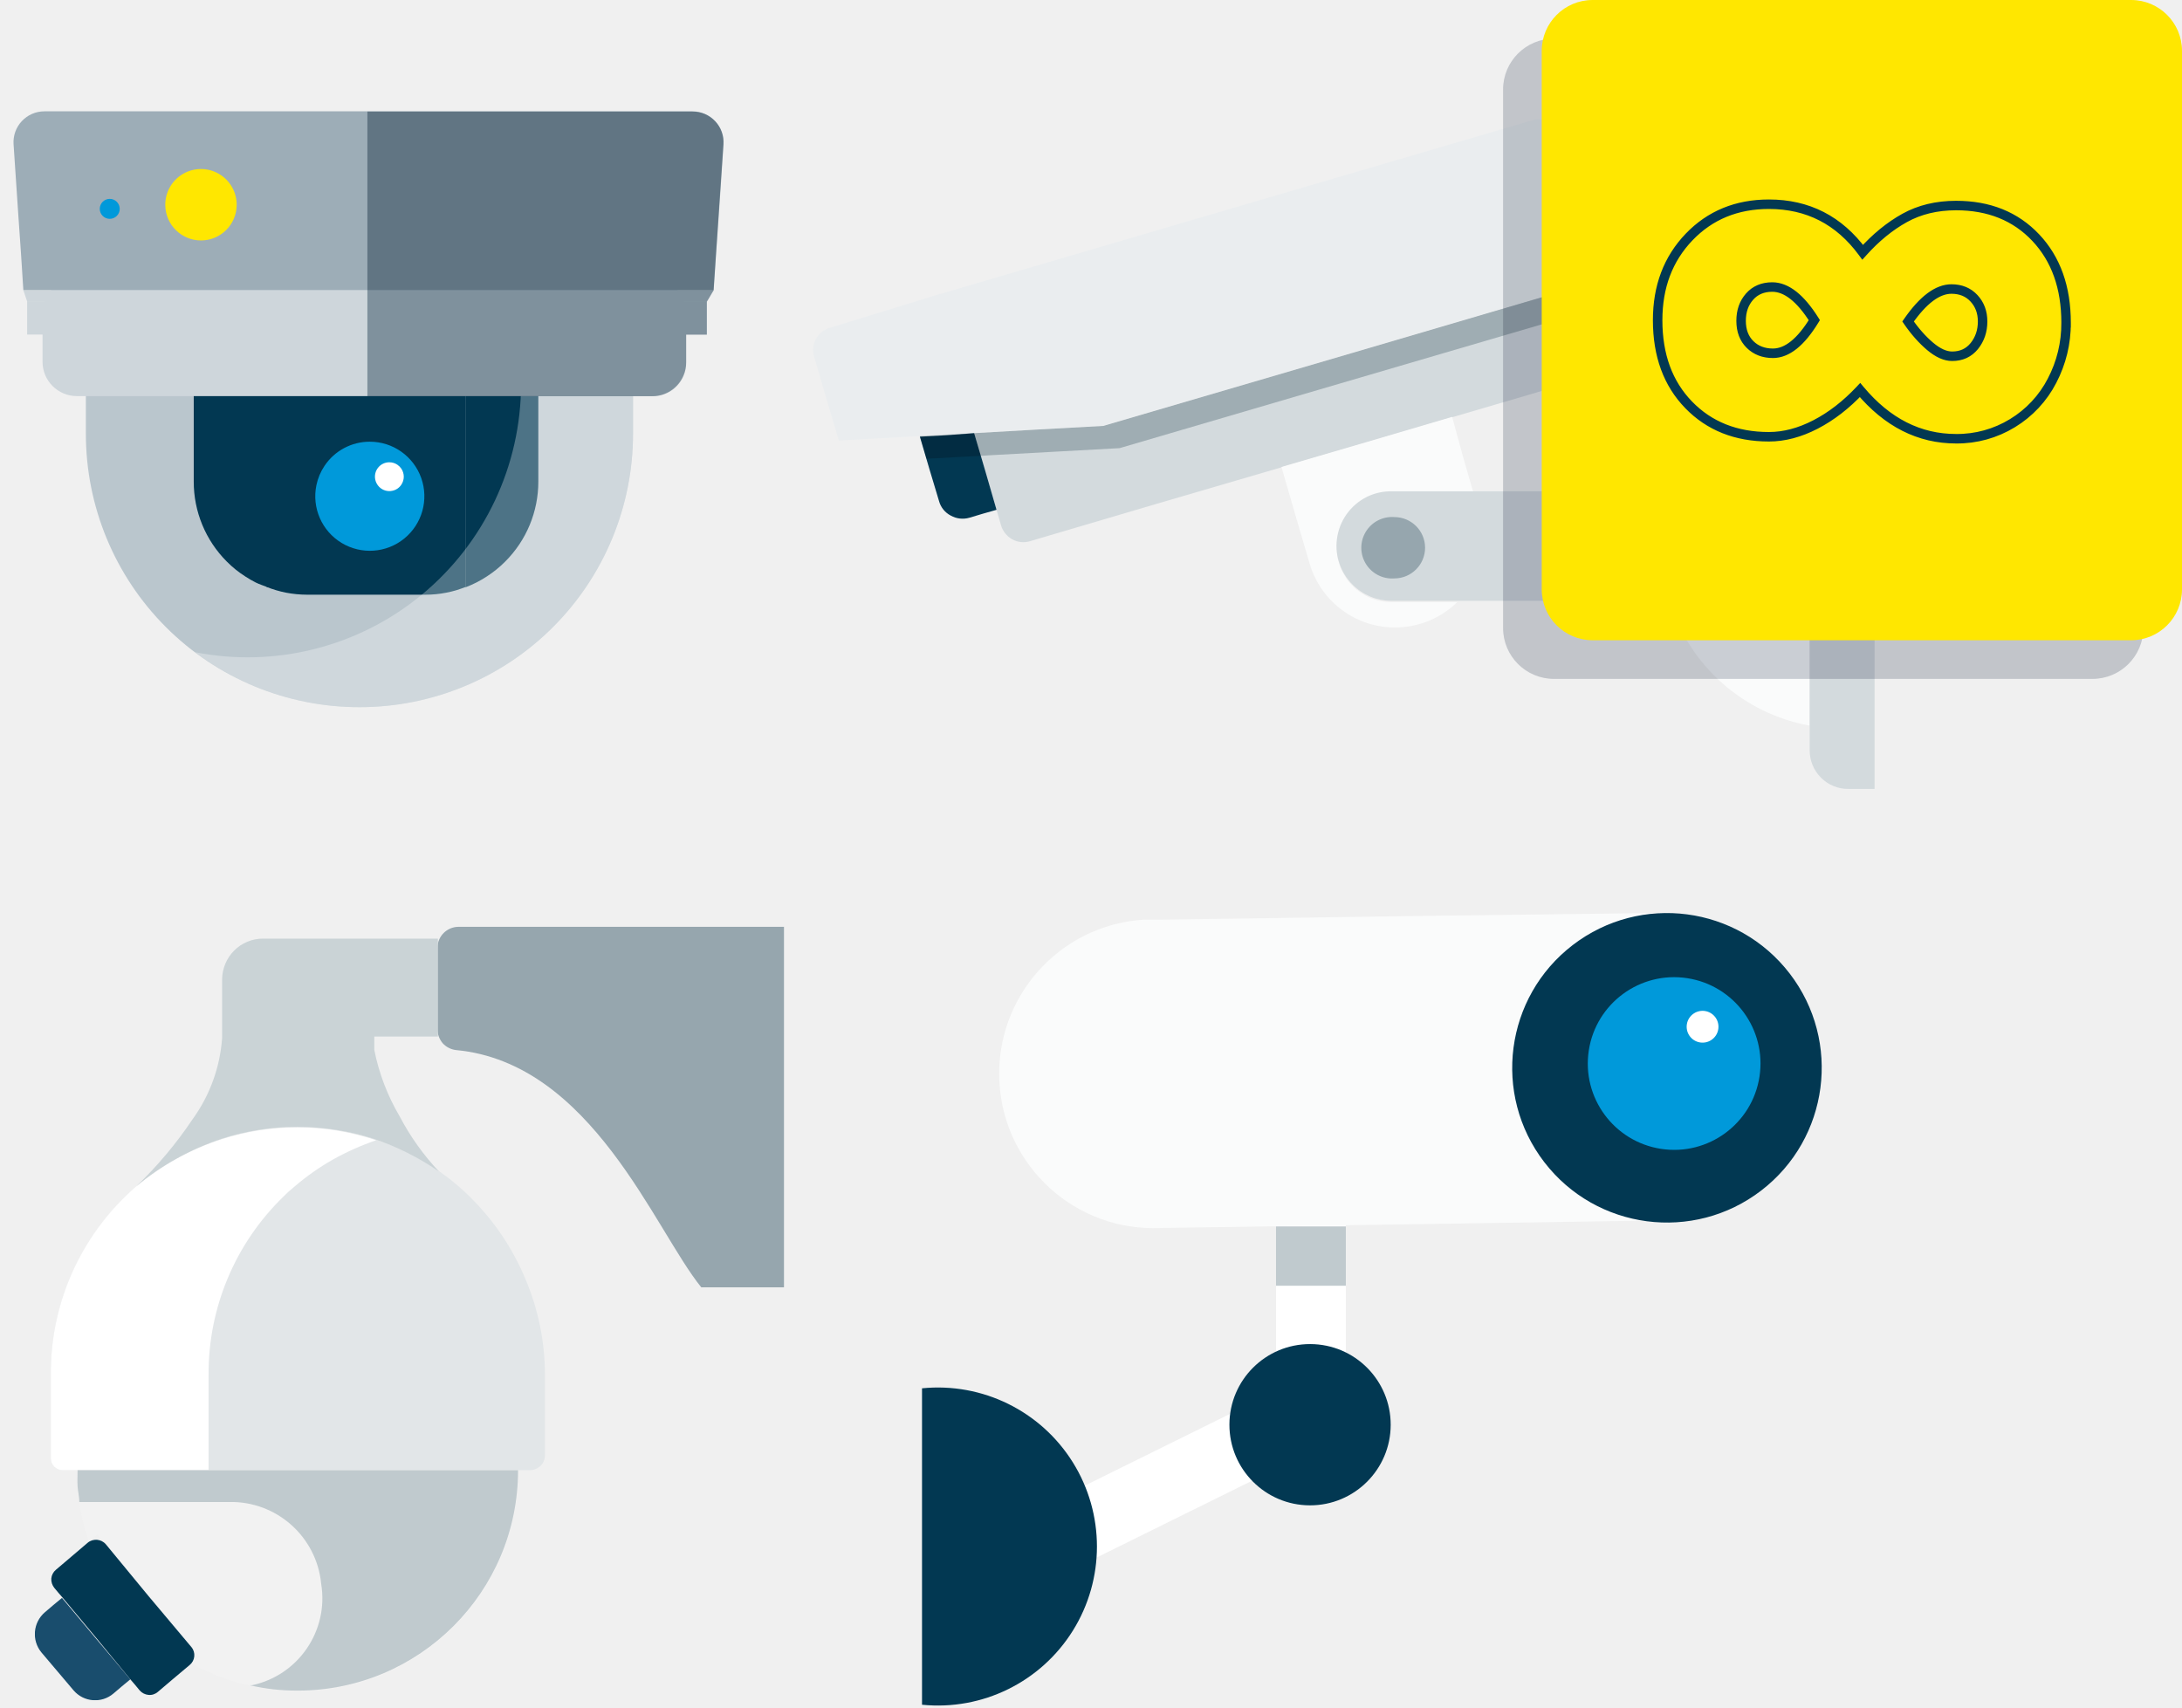
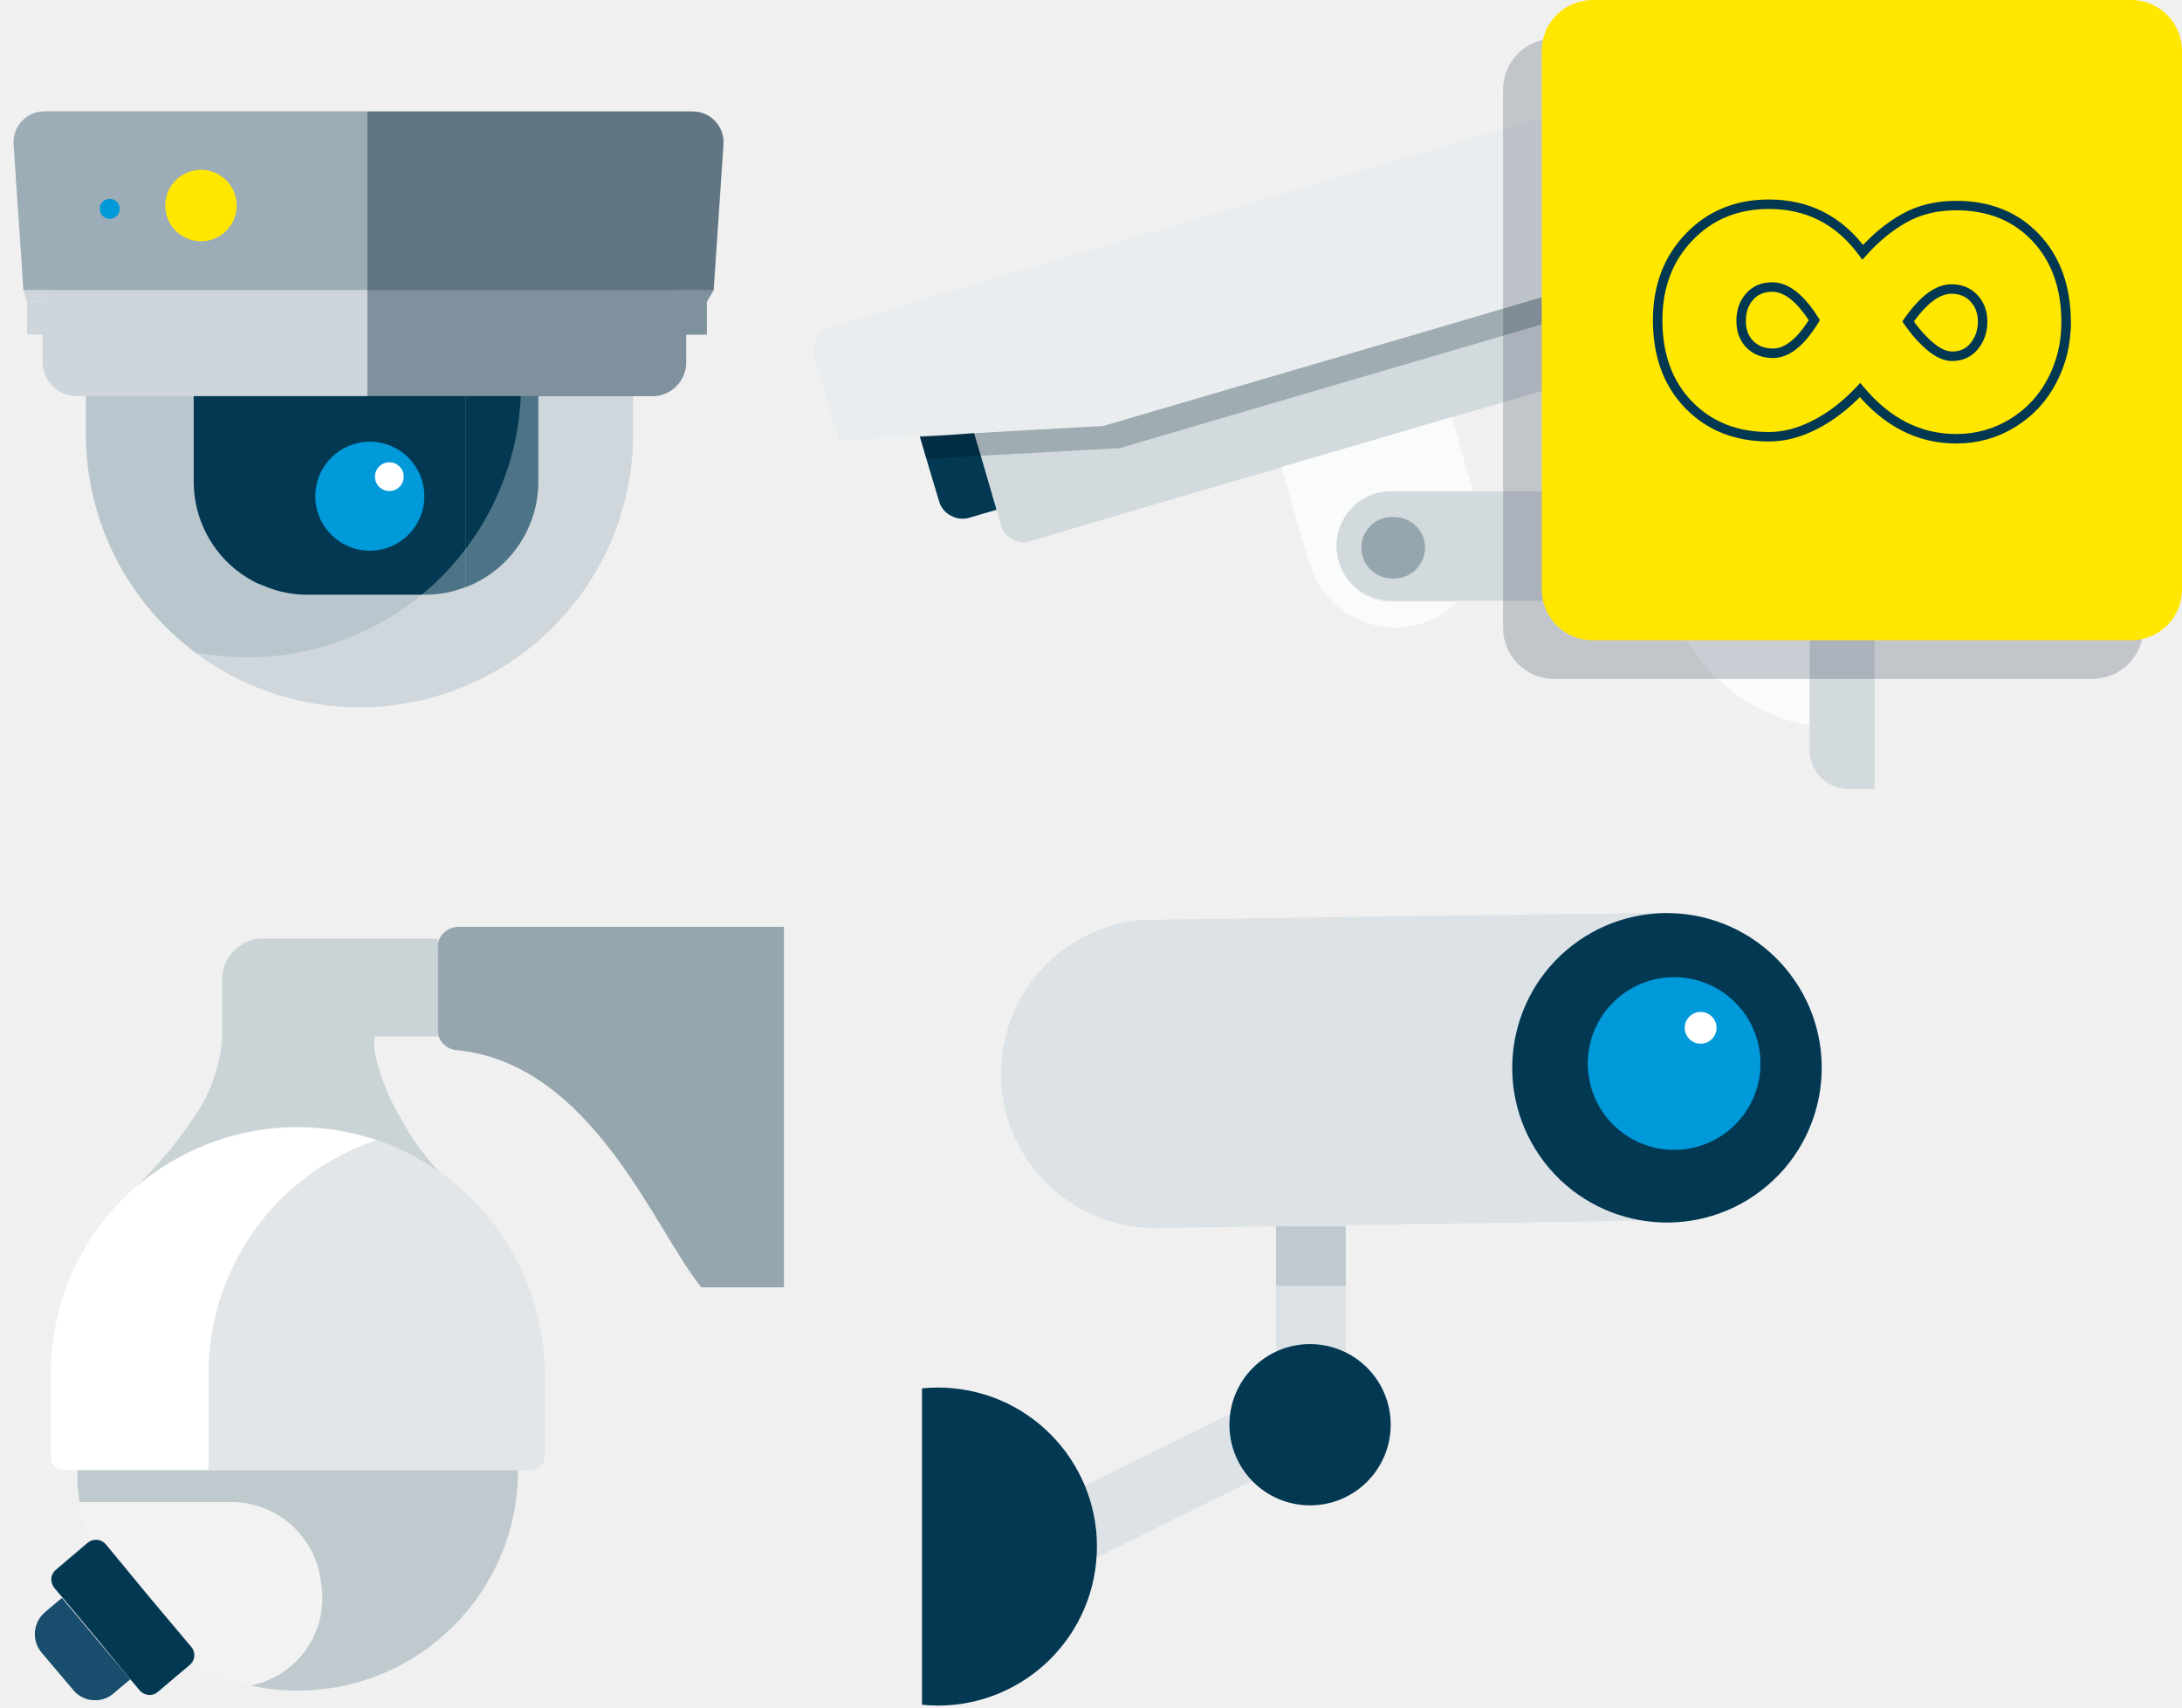
- <svg xmlns="http://www.w3.org/2000/svg" xmlns:xlink="http://www.w3.org/1999/xlink" width="115" height="90">
+ <svg xmlns="http://www.w3.org/2000/svg" xmlns:xlink="http://www.w3.org/1999/xlink" width="115" height="90" viewBox="0 0 115 90">
  <defs>
-     <style>.icon-blink2{animation:blink-animation 1s steps(5, start) infinite;-webkit-animation:blink-animation 1s steps(5, start) infinite;animation-delay:500ms}.icon-blink3{animation:blink-animation 1s steps(5, start) infinite;-webkit-animation:blink-animation 1s steps(5, start) infinite;animation-delay:350ms}.icon-blink4{animation:blink-animation 1s steps(5, start) infinite;-webkit-animation:blink-animation 1s steps(5, start) infinite;animation-delay:450ms}.icon-blink5{animation:blink-animation 1s steps(5, start) infinite;-webkit-animation:blink-animation 1s steps(5, start) infinite;animation-delay:500ms}#camara-numer{stroke-dasharray:5;stroke-dashoffset:2;animation:dash 2s linear forwards;-webkit-animation:dash 2s linear forwards}.test-stroke{fill:none;stroke:#000;stroke-width:2;stroke-miterlimit:5}.scale-height{animation-duration:3000ms;animation-iteration-count:infinite;transform-origin:50% 86%;animation-name:scale-height}.animate-line{stroke-dasharray:241;stroke-dashoffset:0;-webkit-animation:dash 3s linear forwards;-o-animation:dash 3s linear forwards;-moz-animation:dash 3s linear forwards;animation:dash 3s linear forwards}.animate-line-long{stroke-dasharray:350;stroke-dashoffset:0;-webkit-animation:dash-long 4s linear forwards;-o-animation:dash-long 4s linear forwards;-moz-animation:dash-long 4s linear forwards;animation:dash-long 4s linear forwards}.backup-local-animation{-webkit-animation:backup-local-animation 2s ease infinite;-o-animation:backup-local-animation 2s ease infinite;-moz-animation:backup-local-animation 2s ease infinite;animation:backup-local-animation 2s ease infinite}.calender{-webkit-animation:calender 500ms ease forwards;-o-animation:calender 500ms ease forwards;-moz-animation:calender 500ms ease forwards;animation:calender 500ms ease forwards}.calender-blue-month{-webkit-animation:calender-blue 500ms ease forwards;-o-animation:calender-blue 500ms ease forwards;-moz-animation:calender-blue 500ms ease forwards;animation:calender-blue 500ms ease forwards;fill:#cad3d6;animation-delay:1200ms}.calender-blue-week{-webkit-animation:calender-blue 500ms ease forwards;-o-animation:calender-blue 500ms ease forwards;-moz-animation:calender-blue 500ms ease forwards;animation:calender-blue 500ms ease forwards;fill:#cad3d6;animation-delay:400ms}.calender:nth-of-type(2){animation-delay:50ms}.calender:nth-of-type(3){animation-delay:100ms}.calender:nth-of-type(18){animation-delay:150ms}.calender:nth-of-type(5){animation-delay:200ms}.calender:nth-of-type(6){animation-delay:250ms}.calender:nth-of-type(7){animation-delay:300ms}.calender:nth-of-type(8){animation-delay:350ms}.calender:nth-of-type(9){animation-delay:400ms}.calender:nth-of-type(10){animation-delay:450ms}.calender:nth-of-type(11){animation-delay:500ms}.calender:nth-of-type(14){animation-delay:550ms}.calender:nth-of-type(13){animation-delay:600ms}.calender:nth-of-type(12){animation-delay:650ms}.calender:nth-of-type(15){animation-delay:700ms}.calender:nth-of-type(16){animation-delay:750ms}.calender:nth-of-type(17){animation-delay:800ms}.calender:nth-of-type(4){animation-delay:850ms}.calender:nth-of-type(19){animation-delay:900ms}.calender:nth-of-type(20){animation-delay:950ms}.calender:nth-of-type(21){animation-delay:1000ms}.calender:nth-of-type(25){animation-delay:1050ms}.calender:nth-of-type(23){animation-delay:1100ms}.calender:nth-of-type(24){animation-delay:11500ms}.calender:nth-of-type(22){animation-delay:1200ms}.calender:nth-of-type(26){animation-delay:1250ms}.calender:nth-of-type(27){animation-delay:1300ms}.calender:nth-of-type(28){animation-delay:1350ms}.calender:nth-of-type(29){animation-delay:1400ms}.animate-line-check-marks-month{-webkit-animation:animate-line-check-marks 1s linear forwards;-o-animation:animate-line-check-marks 1s linear forwards;-moz-animation:animate-line-check-marks 1s linear forwards;animation:animate-line-check-marks 1s linear forwards;animation-delay:1800ms;opacity:0}.animate-line-check-marks-week{-webkit-animation:animate-line-check-marks 1s linear forwards;-o-animation:animate-line-check-marks 1s linear forwards;-moz-animation:animate-line-check-marks 1s linear forwards;animation:animate-line-check-marks 1s linear forwards;animation-delay:800ms;opacity:0}.camara-detect-right{-webkit-animation:camara-detect-right 5s linear forwards;-o-animation:camara-detect-right 5s linear forwards;-moz-animation:camara-detect-right 5s linear forwards;animation:camara-detect-right 5s linear forwards;transform-origin:center}.camara-detect-left{-webkit-animation:camara-detect-left 5s linear forwards;-o-animation:camara-detect-left 5s linear forwards;-moz-animation:camara-detect-left 5s linear forwards;animation:camara-detect-left 5s linear forwards;transform-origin:center}.cloud-1{-webkit-animation:cloud-ani 30s ease infinite;-o-animation:cloud-ani 30s ease infinite;-moz-animation:cloud-ani 30s ease infinite;animation:cloud-ani 30s ease infinite}.cloud-2{-webkit-animation:cloud-ani-fast-out 13s ease infinite;-o-animation:cloud-ani-fast-out 13s ease infinite;-moz-animation:cloud-ani-fast-out 13s ease infinite;animation:cloud-ani-fast-out 13s ease infinite;animation-delay:1000ms}.cloud-3{-webkit-animation:cloud-ani 12s ease infinite;-o-animation:cloud-ani 12s ease infinite;-moz-animation:cloud-ani 12s ease infinite;animation:cloud-ani 12s ease infinite;animation-delay:500ms}.camara-move{animation:camara-move-ani 3s linear infinite}.rotate{transform-origin:center 11%;animation-name:rotate;animation-duration:2000ms;animation-iteration-count:infinite;animation-timing-function:ease-in-out}@keyframes scale-height{0%{transform:scaleY(0) translateY(-6%)}50%{transform:scaleY(1)}100%{transform:scaleY(0) translateY(-6%)}}@keyframes rotate{0%{transform:rotateY(0deg)}20%{transform:rotateY(0deg)}50%{transform:rotateY(90deg)}80%{transform:rotateY(0deg)}100%{transform:rotateY(0deg)}}@-webkit-keyframes dash{from{stroke-dashoffset:241}to{stroke-dashoffset:0}}@keyframes dash{from{stroke-dashoffset:241}to{stroke-dashoffset:0}}@-webkit-keyframes dash-long{from{stroke-dashoffset:350}to{stroke-dashoffset:0}}@keyframes dash-long{from{stroke-dashoffset:350}to{stroke-dashoffset:0}}@-webkit-keyframes dash-number3{0%{stroke-dashoffset:70}90%{stroke-dashoffset:0;fill:#02375200}100%{fill:#023852}}@keyframes dash-number3{0%{stroke-dashoffset:70}90%{stroke-dashoffset:0;fill:#02375200}100%{fill:#023852}}@-webkit-keyframes backup-local-animation{0%{transform:translateY(0)}50%{transform:translateY(-6%)}100%{transform:translateY(0)}}@keyframes backup-local-animation{0%{transform:translateY(0)}50%{transform:translateY(-6%)}100%{transform:translateY(0)}}@-webkit-keyframes calender{0%{opacity:0}100%{opacity:1}}@keyframes calender{0%{opacity:0}100%{opacity:1}}@keyframes calender-blue{0%{fill:#cad3d6}100%{fill:#50bfee}}@-webkit-keyframes animate-line-check-marks{0%{opacity:0}100%{opacity:1}}@keyframes animate-line-check-marks{0%{opacity:0}100%{opacity:1}}@keyframes camara-detect-right{0%{transform:translate(0, 0) scaleY(1)}10%{transform:translate(-80%, 0)}20%{transform:translate(-50%, 0);fill:rgb(255, 255, 255)}25%{transform:translate(-50%, 0) scaleY(0.5);fill:rgb(255, 231, 0)}26%{transform:translate(-50%, 0) scaleY(0.5);fill:rgba(255, 230, 0, 0)}27%{transform:translate(-50%, 0) scaleY(0.5);fill:rgb(255, 231, 0)}28%{transform:translate(-50%, 0) scaleY(0.5);fill:rgba(255, 230, 0, 0)}29%{transform:translate(-50%, 0) scaleY(0.5);fill:rgb(255, 231, 0)}65%{transform:translate(-50%, 0) scaleY(0.5);fill:rgb(255, 231, 0)}80%{transform:translate(-50%, 0) scaleY(0.5);fill:rgb(255, 231, 0)}100%{transform:translate(0, 0) scaleY(1);fill:rgb(255, 255, 255)}}@-webkit-keyframes camara-detect-right{0%{transform:translate(0, 0) scaleY(1)}10%{transform:translate(-80%, 0)}20%{transform:translate(-50%, 0);fill:rgb(255, 255, 255)}25%{transform:translate(-50%, 0) scaleY(0.5);fill:rgb(255, 231, 0)}26%{transform:translate(-50%, 0) scaleY(0.5);fill:rgba(255, 230, 0, 0)}27%{transform:translate(-50%, 0) scaleY(0.5);fill:rgb(255, 231, 0)}28%{transform:translate(-50%, 0) scaleY(0.5);fill:rgba(255, 230, 0, 0)}29%{transform:translate(-50%, 0) scaleY(0.5);fill:rgb(255, 231, 0)}65%{transform:translate(-50%, 0) scaleY(0.5);fill:rgb(255, 231, 0)}80%{transform:translate(-50%, 0) scaleY(0.5);fill:rgb(255, 231, 0)}100%{transform:translate(0, 0) scaleY(1);fill:rgb(255, 255, 255)}}@keyframes camara-detect-left{0%{transform:translate(0, 0) scaleY(1)}10%{transform:translate(80%, 0)}20%{transform:translate(13%, 0);fill:rgb(255, 255, 255)}25%{transform:translate(13%, 0) scaleY(0.5);fill:rgb(255, 231, 0)}26%{transform:translate(13%, 0) scaleY(0.5);fill:rgba(255, 230, 0, 0)}27%{transform:translate(13%, 0) scaleY(0.5);fill:rgb(255, 231, 0)}28%{transform:translate(13%, 0) scaleY(0.5);fill:rgba(255, 230, 0, 0)}29%{transform:translate(13%, 0) scaleY(0.5);fill:rgb(255, 231, 0)}65%{transform:translate(13%, 0) scaleY(0.5);fill:rgb(255, 231, 0)}80%{transform:translate(13%, 0) scaleY(0.5);fill:rgb(255, 231, 0)}100%{transform:translate(0, 0) scaleY(1);fill:rgb(255, 255, 255)}}@-webkit-keyframes camara-detect-left{0%{transform:translate(0, 0) scaleY(1)}10%{transform:translate(80%, 0)}20%{transform:translate(13%, 0);fill:rgb(255, 255, 255)}25%{transform:translate(13%, 0) scaleY(0.5);fill:rgb(255, 231, 0)}26%{transform:translate(13%, 0) scaleY(0.5);fill:rgba(255, 230, 0, 0)}27%{transform:translate(13%, 0) scaleY(0.5);fill:rgb(255, 231, 0)}28%{transform:translate(13%, 0) scaleY(0.5);fill:rgba(255, 230, 0, 0)}29%{transform:translate(13%, 0) scaleY(0.5);fill:rgb(255, 231, 0)}65%{transform:translate(13%, 0) scaleY(0.5);fill:rgb(255, 231, 0)}80%{transform:translate(13%, 0) scaleY(0.5);fill:rgb(255, 231, 0)}100%{transform:translate(0, 0) scaleY(1);fill:rgb(255, 255, 255)}}@keyframes cloud-ani{0%{transform:translate(0%, 0%)}95%{transform:translate(-50%, -1%);opacity:0}99%{opacity:0;transform:translate(5%, 0%)}100%{transform:translate(0%, 0%);opacity:1}}@keyframes cloud-ani-fast-out{0%{transform:translate(0%, 0%)}55%{transform:translate(-20%, -1%);opacity:0}95%{transform:translate(-50%, -1%);opacity:0}99%{opacity:0;transform:translate(5%, 0%)}100%{transform:translate(0%, 0%);opacity:1}}@keyframes camara-move-ani{0%{transform:translate(0, 0)}10%{transform:translate(-3%, 7%) rotate(-5deg)}30%{transform:translate(0, 0)}90%{transform:translate(-3%, 7%) rotate(-5deg)}100%{transform:translate(0, 0)}}@keyframes blink-animation{to{visibility:hidden}}@-webkit-keyframes blink-animation{to{visibility:hidden}}</style>
-     <path id="a" d="M0 .192h5.033v5.396H0z" />
+     <style>.icon-blink{animation:blink-animation 1s steps(5, start) infinite;-webkit-animation:blink-animation 1s steps(5, start) infinite}.number3-dash-animate{stroke-dasharray:65;stroke-dashoffset:0;-webkit-animation:dash-number3 4s linear infinite;-o-animation:dash-number3 4s linear infinite;-moz-animation:dash-number3 4s linear infinite;animation:dash-number3 4s linear infinite}@keyframes blink-animation{to{visibility:hidden}}@-webkit-keyframes blink-animation{to{visibility:hidden}}@-webkit-keyframes dash-number3{0%{stroke-dashoffset:70;fill:transparent}40%{stroke-dashoffset:0;fill:#023852}60%{stroke-dashoffset:0;fill:#023852}70%{stroke-dashoffset:0;fill:transparent}100%{stroke-dashoffset:70;fill:transparent}}@keyframes dash-number3{0%{stroke-dashoffset:70;fill:transparent}40%{stroke-dashoffset:0;fill:transparent}60%{stroke-dashoffset:0;fill:#023852}70%{stroke-dashoffset:0;fill:transparent}100%{stroke-dashoffset:70;fill:transparent}}</style>
+     <path id="a" d="M0 .192h5.033v5.395H0z" />
  </defs>
  <g fill="none" fill-rule="evenodd">
-     <path d="M41.319 48.84v19.01H36.96c-1.249-1.542-2.682-4.493-4.702-7.141-2.02-2.649-4.635-5.03-8.23-5.365a1.125 1.125 0 01-.697-.36 1.163 1.163 0 01-.276-.738v-4.291a1.115 1.115 0 011.106-1.106H41.32v-.009z" fill="#96A6AE" />
-     <path d="M28.72 72.451v4.25a.772.772 0 01-.226.553.84.84 0 01-.553.235H3.265a.63.63 0 01-.587-.637v-4.4a12.987 12.987 0 013.923-9.363l.268-.268.285-.252a13.402 13.402 0 014.552-2.556 12.97 12.97 0 013.973-.62 13.47 13.47 0 012.036.159c.66.1 1.31.256 1.945.46.62.2 1.225.443 1.81.73.581.29 1.142.621 1.677.99.31.217.62.452.913.703.294.245.574.505.839.78a13.138 13.138 0 012.79 4.19 12.939 12.939 0 011.032 5.046" fill="#E2E6E8" />
-     <path d="M14.916 63.09l.277-.27.293-.25a12.893 12.893 0 012.037-1.442 13.88 13.88 0 012.305-1.031c-.66-.22-1.335-.388-2.02-.503a12.777 12.777 0 00-2.137-.176 12.94 12.94 0 00-3.973.62A13.68 13.68 0 009.3 61.07c-.751.418-1.461.905-2.12 1.459l-.285.251-.277.268a12.983 12.983 0 00-3.94 9.405v4.4a.629.629 0 00.621.637h7.694v-5.03a12.985 12.985 0 013.923-9.37" fill="#FFF" />
-     <path d="M27.304 77.489c.035 6.397-5.124 11.612-11.521 11.645a11.588 11.588 0 01-5.695-1.462l.218-.183.226-.185-2.699-3.219-2.69-3.21-.226.194-.227.191c-.21-.597-.37-1.21-.477-1.834a12.392 12.392 0 01-.16-1.937h23.251z" fill="#F2F2F2" />
-     <path d="M4.623 81.311l-.838.713-.838.712a.679.679 0 00-.243.461.724.724 0 00.159.495l.21.251.217.25 1.794 2.147 1.785 2.171.252.293.243.294a.702.702 0 00.46.234c.181.019.36-.04.495-.159l.839-.713.838-.704a.67.67 0 00.094-.944c-.004-.002-.007-.007-.01-.01L7.817 84.11l-2.238-2.716a.687.687 0 00-.956-.084" fill="#023852" />
-     <g transform="translate(1.836 84.027)">
+     <path d="M41.319 48.84V67.85h-4.359c-1.249-1.542-2.682-4.493-4.702-7.141-2.02-2.649-4.635-5.029-8.231-5.364-.267-.033-.515-.161-.696-.36-.175-.206-.273-.468-.277-.738v-4.291c.004-.609.497-1.101 1.106-1.106h17.157v-.008z" fill="#96A6AE" />
+     <path d="M28.721 72.451v4.25c.002.207-.08.407-.226.553-.149.143-.346.228-.553.235H3.265c-.334-.023-.592-.303-.587-.637v-4.4c-.017-3.524 1.399-6.903 3.923-9.362l.268-.268.285-.251c.665-.569 1.383-1.071 2.146-1.5.766-.429 1.572-.783 2.406-1.056 1.284-.412 2.625-.621 3.973-.62.682.002 1.363.054 2.037.159.66.101 1.31.256 1.945.461.62.199 1.225.443 1.81.729.581.29 1.142.621 1.676.989.31.218.62.453.914.704.293.245.573.505.838.78 1.192 1.204 2.14 2.627 2.791 4.191.678 1.596 1.029 3.312 1.031 5.046" fill="#E2E6E8" />
+     <path d="M14.916 63.089l.277-.268.293-.251c.631-.546 1.313-1.028 2.037-1.442.735-.413 1.507-.758 2.305-1.031-.66-.22-1.334-.388-2.02-.503-.707-.119-1.422-.177-2.137-.176-1.349-.002-2.689.208-3.973.62-.831.267-1.633.612-2.397 1.031-.752.417-1.462.905-2.121 1.458l-.285.251-.277.268c-2.541 2.467-3.964 5.863-3.939 9.404v4.4c-.004.347.273.633.62.637h7.694v-5.029c-.019-3.526 1.396-6.909 3.923-9.371" fill="#FFF" />
+     <path d="M27.304 77.489c.034 6.398-5.124 11.612-11.522 11.646-1.992.01-3.954-.493-5.695-1.462l.218-.184.226-.185-2.699-3.219-2.691-3.21-.226.194-.226.192c-.21-.598-.37-1.211-.478-1.835-.104-.64-.157-1.288-.159-1.937H27.304z" fill="#F2F2F2" />
+     <path d="M4.623 81.311l-.838.712-.838.712c-.139.115-.226.281-.243.461-.01.179.047.355.159.495l.21.251.218.251 1.794 2.147 1.785 2.171.251.293.243.294c.118.133.283.218.461.234.18.019.36-.039.495-.158l.838-.713.838-.704c.287-.234.329-.657.094-.944-.003-.003-.007-.007-.01-.011L7.817 84.111l-2.238-2.716c-.243-.282-.667-.319-.956-.084" fill="#023852" />
+     <g transform="translate(1.836364 84.02728)">
      <mask id="b" fill="#fff">
        <use xlink:href="#a" />
      </mask>
-       <path d="M5.033 4.484l-.444.368-.444.378a1.492 1.492 0 01-2.104-.165c-.006-.005-.01-.013-.017-.02l-.838-.989-.838-.989A1.517 1.517 0 01.532.947L.976.569 1.43.192l1.794 2.145 1.81 2.147z" fill="#194D6D" mask="url(#b)" />
+       <path d="M5.033 4.484l-.444.368-.444.378c-.626.536-1.568.462-2.104-.164-.006-.006-.011-.013-.017-.02L1.186 4.056l-.838-.989c-.528-.639-.446-1.582.184-2.121l.444-.377.453-.377 1.794 2.145 1.81 2.147z" fill="#194D6D" mask="url(#b)" />
    </g>
-     <path d="M27.304 77.489c0 6.416-5.2 11.617-11.617 11.617h-.008c-.424.001-.845-.021-1.266-.067-.425-.05-.847-.123-1.266-.217h.135a4.687 4.687 0 003.646-5.34 4.77 4.77 0 00-4.862-4.317H4.18c0-.277-.075-.553-.092-.838-.017-.285 0-.562 0-.838h23.217z" fill="#C0CACE" />
-     <path d="M23.139 61.748a13.727 13.727 0 00-3.478-1.735 12.376 12.376 0 00-1.945-.46 13.47 13.47 0 00-2.037-.16 12.94 12.94 0 00-3.973.62A13.62 13.62 0 009.3 61.07c-.751.418-1.461.906-2.12 1.459a21.39 21.39 0 002.975-3.546 8.304 8.304 0 001.551-4.267v-3.083a2.182 2.182 0 01.629-1.527 2.145 2.145 0 011.525-.636h9.22v5.163h-3.353v.704a11.172 11.172 0 001.333 3.496 13.186 13.186 0 002.079 2.916" fill="#CAD3D6" />
-     <path fill="#FFF" d="M70.931 74.195h-3.68V62.972h3.68v5.607z" />
-     <path fill="#FFF" d="M67.88 73.013l.922 1.592.922 1.593-6.99 3.453-6.99 3.454-.922-1.593-.922-1.593 6.99-3.453z" />
-     <path d="M61.217 48.471h-.93a8.138 8.138 0 00.87 16.252l13.965-.209 13.972-.218-.595-8.088-.595-8.097-13.344.168-13.343.192z" fill="#FAFBFB" />
-     <path d="M94.325 51.313a8.156 8.156 0 11-12.939 9.934 8.156 8.156 0 0112.939-9.934" fill="#023852" />
-     <path d="M92.732 56.744a4.55 4.55 0 11-8.996-1.38 4.55 4.55 0 018.996 1.38" fill="#0099DA" />
-     <path d="M89.27 53.416a.838.838 0 11-.006.004l.006-.004" fill="#FFF" />
-     <path d="M73.295 75.1a4.25 4.25 0 11-8.5-.018 4.25 4.25 0 018.5.018m-24.701-1.927V89.85a8.381 8.381 0 100-16.678" fill="#023852" />
-     <path fill="#C0CACE" d="M70.931 67.766h-3.68V64.64h3.68v1.567z" />
-     <path d="M18.945 37.272A14.404 14.404 0 014.526 22.853v-3.894h28.837v3.894a14.407 14.407 0 01-14.418 14.419z" fill="#BAC6CD" fill-rule="nonzero" />
-     <path d="M24.534 19.586v11.369a6.02 6.02 0 00.58-.257 5.774 5.774 0 00.541-.314 5.857 5.857 0 00.507-.367 5.674 5.674 0 00.464-.419 5.945 5.945 0 001.746-4.215v-5.797h-3.838zm-14.323 0v5.797a5.95 5.95 0 001.742 4.215 5.674 5.674 0 00.464.419 5.857 5.857 0 00.512.367 5.774 5.774 0 00.542.314c.188.096.453.181.65.257V19.586h-3.91z" fill="#023852" fill-rule="nonzero" />
-     <path d="M19.295 18.98h-5.243v11.955a5.826 5.826 0 001.026.303 5.973 5.973 0 001.097.106h6.247a5.57 5.57 0 001.097-.106c.18-.034.351-.077.523-.127s.338-.115.503-.176V18.98h-5.25z" fill="#023852" fill-rule="nonzero" />
-     <path d="M27.462 18.96v1.265a14.409 14.409 0 01-17.184 14.15 14.446 14.446 0 001.914 1.22 14.338 14.338 0 006.75 1.677 14.404 14.404 0 0014.42-14.419v-3.894h-5.9z" fill="#FFF" fill-rule="nonzero" opacity=".3" />
-     <path d="M34.354 20.877H4.048a1.81 1.81 0 01-1.806-1.806v-2.576a1.81 1.81 0 011.806-1.804h30.306a1.804 1.804 0 011.664 1.105c.094.222.142.46.142.701v2.576c0 .24-.048.48-.142.7a1.82 1.82 0 01-.962.963c-.222.094-.461.142-.702.14z" fill="#CED6DB" fill-rule="nonzero" />
-     <path fill="#CED6DB" fill-rule="nonzero" d="M32.858 15.288H1.227l.102.301.102.3H37.25l.09-.149.089-.15.089-.151.09-.151h-2.375zM1.43 15.89h35.82v1.742H1.43v-1.306z" />
-     <path d="M2.338 5.868h34.165a1.627 1.627 0 011.623 1.735l-.132 1.921-.13 1.921-.127 1.922-.13 1.92H1.23l-.123-1.92-.134-1.922-.129-1.92-.129-1.922a1.627 1.627 0 011.623-1.735z" fill="#9DADB7" fill-rule="nonzero" />
-     <path d="M12.474 10.829a1.882 1.882 0 10-3.763.01 1.882 1.882 0 003.763-.01z" fill="#FFE700" fill-rule="nonzero" style="animation:blink-animation 1s steps(5, start) infinite;-webkit-animation:blink-animation 1s steps(5, start) infinite" />
-     <path d="M5.784 10.482a.526.526 0 100 1.052.526.526 0 000-1.052z" fill="#0099DA" fill-rule="nonzero" />
-     <path d="M36.506 5.878H19.363v15.007h15.031a1.77 1.77 0 001.631-1.082c.093-.217.14-.451.14-.688V17.64h1.09v-1.735l.09-.15.09-.152.088-.15.09-.15.128-1.922.134-1.923.129-1.92.128-1.923a1.608 1.608 0 00-.434-1.219 1.627 1.627 0 00-1.188-.515l-.004-.003z" fill="#9DADB7" fill-rule="nonzero" style="mix-blend-mode:multiply" />
-     <path d="M19.49 23.28a2.865 2.865 0 00-2.383 1.267 2.896 2.896 0 00-.432 1.028 2.875 2.875 0 102.816-2.295" fill="#0099DA" />
-     <path d="M20.521 24.365a.757.757 0 00-.744.912.773.773 0 00.207.384.754.754 0 00.69.207.751.751 0 00.477-.32.774.774 0 00.13-.424.776.776 0 00-.13-.424.794.794 0 00-.206-.205.75.75 0 00-.424-.13" fill="#FFF" />
+     <path d="M27.304 77.489c0 6.416-5.201 11.617-11.617 11.617h-.008c-.423.002-.845-.021-1.266-.067-.425-.05-.847-.123-1.266-.217h.134c2.445-.523 4.05-2.872 3.646-5.34-.237-2.491-2.359-4.376-4.861-4.317H4.179c0-.277-.075-.553-.092-.838-.017-.285 0-.562 0-.838H27.304z" fill="#C0CACE" />
+     <path d="M23.139 61.748c-.535-.369-1.095-.699-1.676-.99-.583-.291-1.184-.54-1.802-.745-.634-.205-1.285-.36-1.945-.461-.674-.105-1.354-.158-2.037-.16-1.349-.001-2.689.208-3.973.621-.834.273-1.639.627-2.406 1.055-.752.418-1.462.906-2.121 1.459 1.117-1.071 2.115-2.26 2.976-3.546.903-1.25 1.44-2.727 1.551-4.266v-3.084c.002-.572.227-1.119.629-1.526.403-.407.952-.636 1.525-.636h9.22v5.163H19.727v.704c.245 1.231.695 2.413 1.333 3.495.557 1.062 1.256 2.043 2.079 2.917" fill="#CAD3D6" />
+     <path fill="#dce2e6" d="M70.931 74.195h-3.68V62.972h3.68v5.607z" />
+     <path fill="#dce2e6" d="M67.88 73.013l.922 1.593.922 1.593-6.99 3.453-6.99 3.453L54.822 81.512l-.922-1.593 6.99-3.453z" />
+     <path d="M61.217 48.471h-.93c-1.393.107-2.735.569-3.898 1.341-3.742 2.489-4.759 7.541-2.27 11.283 1.561 2.346 4.223 3.719 7.039 3.628l13.964-.21 13.972-.218-.595-8.088-.595-8.097-13.344.168-13.344.193z" fill="#dce2e6" />
+     <path d="M94.325 51.313c2.743 3.572 2.071 8.692-1.501 11.435-3.573 2.743-8.693 2.07-11.436-1.501-2.743-3.573-2.07-8.694 1.502-11.436 1.717-1.319 3.89-1.901 6.038-1.616 2.14.283 4.082 1.405 5.397 3.118" fill="#023852" />
+     <path d="M92.732 56.744c-.381 2.485-2.705 4.19-5.188 3.809-2.485-.381-4.19-2.704-3.809-5.188.381-2.484 2.704-4.19 5.188-3.809 1.189.182 2.256.827 2.971 1.794.721.974 1.023 2.197.838 3.395" fill="#0099DA" />
+     <path d="M89.27 53.416c.418-.199.919-.022 1.117.396.199.417.022.917-.396 1.117-.197.093-.423.107-.629.037-.213-.071-.388-.225-.486-.427-.202-.417-.028-.918.388-1.12.002-.002.004-.003.006-.003" fill="#FFF" />
+     <path d="M73.295 75.1c-.005 2.347-1.911 4.245-4.258 4.241-2.347-.004-4.246-1.911-4.241-4.258.004-2.347 1.911-4.246 4.257-4.241 1.127.003 2.206.451 3.002 1.249.797.798 1.244 1.881 1.241 3.009M48.594 73.173v16.679c4.607.463 8.714-2.897 9.177-7.502.462-4.606-2.897-8.714-7.502-9.176-.557-.056-1.117-.056-1.675 0" fill="#023852" />
+     <path fill="#C0CACE" d="M70.931 67.766h-3.68v-3.126h3.68v1.567z" />
+     <path d="M18.945 37.272c-3.825.004-7.495-1.514-10.2-4.219-2.705-2.705-4.223-6.375-4.219-10.2v-3.894H33.363v3.894c.003 3.825-1.515 7.494-4.219 10.199-2.704 2.705-6.374 4.223-10.198 4.22z" fill="#BAC6CD" fill-rule="nonzero" />
+     <path d="M24.534 19.586v11.369a6.021 6.021 0 00.579-.257 5.774 5.774 0 00.542-.313 5.857 5.857 0 00.507-.368 5.674 5.674 0 00.464-.419c1.119-1.117 1.748-2.634 1.746-4.215v-5.797h-3.838zm-14.323 0v5.797c-.002 1.581.625 3.097 1.742 4.215a5.674 5.674 0 00.464.419 5.857 5.857 0 00.512.368 5.774 5.774 0 00.542.313c.188.096.453.182.651.257V19.586h-3.911z" fill="#023852" fill-rule="nonzero" />
+     <path d="M19.295 18.98h-5.243v11.955c.165.066.333.125.503.176.171.05.346.094.523.128.177.034.357.062.542.079.185.017.367.027.554.027h6.247c.187 0 .372-.009.554-.027.182-.018.361-.044.542-.079.181-.034.351-.078.523-.128s.338-.114.503-.176V18.98h-5.249z" fill="#023852" fill-rule="nonzero" />
+     <path d="M27.462 18.959v1.266c.003 3.825-1.516 7.494-4.221 10.199-2.705 2.705-6.374 4.223-10.199 4.22-.236 0-.471-.006-.705-.017-.234-.012-.466-.028-.696-.051-.23-.023-.46-.051-.687-.085s-.453-.072-.677-.115a14.446 14.446 0 001.914 1.219c1.366.725 2.839 1.225 4.364 1.479.789.132 1.587.198 2.386.197 3.826.004 7.496-1.513 10.201-4.218 2.705-2.705 4.223-6.375 4.219-10.2v-3.894h-5.9z" fill="#FFF" fill-rule="nonzero" opacity=".3" />
+     <path d="M34.354 20.877H4.048c-.241 0-.479-.048-.701-.143-.434-.183-.779-.528-.962-.962-.095-.221-.143-.46-.143-.701v-2.576c0-.24.049-.478.143-.698.183-.434.528-.779.962-.962.221-.095.46-.143.701-.143H34.354c.241-0.0.48.048.702.143.214.091.409.222.574.387.165.165.297.36.388.575.094.222.142.46.142.701v2.576c0 .241-.048.479-.142.701-.184.433-.529.778-.962.962-.222.094-.461.142-.702.141z" fill="#CED6DB" fill-rule="nonzero" />
+     <path fill="#CED6DB" fill-rule="nonzero" d="M32.858 15.288H1.227l.102.302.102.3H37.25l.09-.15.089-.151.089-.151.09-.151h-2.375z" />
+     <path fill="#CED6DB" fill-rule="nonzero" d="M1.431 15.89H37.25v1.742H1.431v-1.306z" />
+     <path d="M2.338 5.868h34.165c.227-0.0.452.047.659.139.624.277 1.009.915.963 1.597l-.131 1.921-.129 1.921-.128 1.922-.129 1.921H1.23l-.124-1.921-.133-1.922-.129-1.921-.129-1.921c-.03-.449.127-.891.434-1.22.15-.159.329-.287.528-.376.208-.092.433-.139.661-.139z" fill="#9DADB7" fill-rule="nonzero" />
+     <path class="icon-blink" d="M12.474 10.829c-.002-.966-.736-1.773-1.697-1.868-.961-.095-1.838.554-2.029 1.501-.191.947.367 1.885 1.29 2.17.923.285 1.912-.175 2.288-1.065.098-.233.149-.484.149-.738z" fill="#FFE700" fill-rule="nonzero" />
+     <path d="M5.784 10.482c-.14-0-.274.055-.372.154-.133.133-.185.327-.136.508.049.182.19.323.372.372.182.049.375-.003.508-.136.15-.15.196-.377.114-.573-.081-.197-.273-.325-.486-.325z" fill="#0099DA" fill-rule="nonzero" />
+     <path d="M36.506 5.878H19.363V20.885h15.032c.469-.001.919-.187 1.251-.52.162-.162.291-.353.381-.563.092-.217.14-.451.14-.688v-1.475h1.09v-1.735l.089-.151.09-.151.089-.15.09-.151.128-1.922.133-1.923.129-1.921.128-1.922c.016-.227-.016-.454-.094-.667-.075-.205-.191-.392-.339-.552-.308-.329-.738-.515-1.188-.515l-.004-.003z" fill="#9DADB7" fill-rule="nonzero" style="mix-blend-mode:multiply" />
+     <path d="M19.491 23.28c-.198 0-.392.02-.579.059-.188.038-.368.095-.54.167-.171.073-.335.161-.488.265-.153.103-.295.221-.426.35-.13.13-.248.273-.351.426-.103.153-.192.316-.265.488-.072.171-.129.352-.167.539-.038.187-.059.381-.059.58 0 .198.02.391.059.579.038.187.095.367.167.539.073.171.162.335.265.488.104.153.222.295.351.425.13.13.273.248.426.351.152.104.316.192.488.265.172.073.352.129.54.167.186.038.38.059.579.059.198 0 .392-.02.579-.059.187-.038.368-.095.539-.167.172-.073.335-.161.488-.265.153-.103.295-.221.426-.351.13-.13.248-.272.351-.425.103-.153.192-.317.265-.488.072-.172.129-.352.167-.539.038-.187.059-.381.059-.579 0-.199-.021-.392-.059-.58-.038-.187-.095-.368-.167-.539-.073-.172-.162-.335-.265-.488-.104-.152-.222-.295-.351-.426-.13-.13-.273-.248-.426-.35-.153-.104-.316-.192-.488-.265-.171-.073-.352-.129-.539-.167-.186-.038-.38-.059-.579-.059" fill="#0099DA" />
+     <path d="M20.521 24.365c-.052 0-.104.005-.153.015-.05.01-.097.025-.143.044-.045.019-.089.043-.129.07-.04.027-.078.058-.112.093-.034.034-.065.072-.093.112-.027.04-.051.084-.07.129-.019.045-.034.093-.044.142-.01.049-.015.101-.015.153 0 .052.005.103.015.153.01.049.025.097.044.142.019.045.043.089.07.129.027.04.059.078.093.112.034.034.072.066.112.093.04.027.083.051.129.07.046.019.093.034.143.044.049.01.101.015.153.015.052 0 .104-.005.153-.015.049-.01.097-.025.142-.044.046-.019.089-.043.129-.07.04-.027.078-.058.112-.093.034-.034.065-.072.093-.112.027-.04.051-.084.07-.129.019-.046.034-.093.044-.142.01-.049.015-.101.015-.153 0-.053-.006-.104-.015-.153-.01-.049-.025-.097-.044-.142-.019-.046-.043-.089-.07-.129-.027-.04-.059-.078-.093-.112-.034-.034-.072-.065-.112-.093-.04-.027-.083-.051-.129-.07-.045-.019-.093-.034-.142-.044-.049-.01-.101-.015-.153-.015" fill="#FFF" />
    <g fill-rule="nonzero">
-       <path d="M95.377 19.495v18.75a9.515 9.515 0 01-7.376-6.51 9.49 9.49 0 01-.314-1.376 9.574 9.574 0 01.314-4.244 9.625 9.625 0 011.469-2.843 9.82 9.82 0 012.3-2.173c.178-.119.365-.238.552-.34.186-.101.373-.212.577-.314a9.574 9.574 0 012.47-.848l.008-.102z" fill="#FAFBFB" />
-       <path d="M85.497 18.086a1.222 1.222 0 01-.848 1.51l-4.057 1.206-4.083 1.197-4.499 1.324-4.498 1.315-6.62 1.936-6.613 1.952a1.222 1.222 0 01-.933-.102 1.265 1.265 0 01-.586-.73l-.119-.416-.119-.407-.594-1.995-.586-2.046 3.396-.195 3.395-.187 13.173-3.861 13.198-3.896.162.551.16.552.332 1.137.34 1.155z" fill="#D3DADD" />
-       <path d="M84.504 14.69l-13.181 3.897-13.19 3.861-3.395.187-3.396.195-1.426.077-1.426.076-2.138.12-2.14.118-.661-2.215-.646-2.216a1.214 1.214 0 01.798-1.502l2.759-.849 2.758-.849 15.788-4.634L80.795 6.33a1.18 1.18 0 01.917.093c.28.155.488.414.577.722l.34 1.146.33 1.137.765 2.606.78 2.657z" fill="#EAEDEF" />
-       <path d="M86.05 15.455l-.612.178-.611.186-.161-.551-.162-.577-.763-2.547-.764-2.606.61-.178.612-.178a1.808 1.808 0 011.35.144c.408.232.712.612.848 1.061l.094.323.093.314.187.636.186.637.145.492.144.493c.131.452.076.938-.153 1.35a1.698 1.698 0 01-1.044.823zM52.521 26.87l-.713.203-.713.213c-.33.097-.685.057-.984-.11a1.222 1.222 0 01-.62-.765l-.51-1.697-.5-1.698 1.426-.076 1.434-.11.595 2.02.585 2.02z" fill="#023852" />
-       <path d="M73.326 31.734h3.48a4.762 4.762 0 01-.9.688 4.405 4.405 0 01-1.06.458 4.685 4.685 0 01-5.823-3.174l-.747-2.547-.739-2.546 4.499-1.316 4.498-1.324.56 2.054.56 1.944h-4.328a2.86 2.86 0 00-2.877 2.886c.003.764.308 1.496.848 2.037.539.537 1.268.84 2.029.84z" fill="#FAFBFB" />
-       <path d="M87.984 31.666H73.326a2.877 2.877 0 01-2.037-.848 2.886 2.886 0 01.908-4.702 2.895 2.895 0 011.12-.221H88.01a9.507 9.507 0 00-.314 4.243 9.49 9.49 0 00.288 1.528z" fill="#D3DADD" />
-       <path d="M94.053 14.53l-.271.407-.297.399a12.282 12.282 0 00-1.146 1.8 2.759 2.759 0 00-.255 1.841c.067.247.167.484.297.704.131.246.317.458.543.62a11.981 11.981 0 00-1.129.654 3.964 3.964 0 01-.568-.79 3.692 3.692 0 01-.34-.891 3.794 3.794 0 01.297-2.546c.362-.757.806-1.471 1.324-2.13l.272-.383.263-.382c.213-.334.338-.716.365-1.112a3.132 3.132 0 00-.153-1.273 2.69 2.69 0 00-.509-.925 1.8 1.8 0 00-.755-.526 2.631 2.631 0 00-2.054 0 7.07 7.07 0 00-1.757 1.298l-.594.501a8.65 8.65 0 01-.62.484l-.187-.637-.187-.636.39-.314.383-.331c.62-.6 1.33-1.098 2.105-1.477a3.837 3.837 0 012.911 0c.476.174.9.466 1.23.849.36.407.631.884.799 1.4.198.57.274 1.174.22 1.774a3.497 3.497 0 01-.577 1.621z" fill="#0099DA" />
-       <path d="M98.798 16.117V41.58h-1.392a1.995 1.995 0 01-1.435-.594 2.029 2.029 0 01-.594-1.434V18.145c0-.538.214-1.054.594-1.434a1.995 1.995 0 011.435-.594h1.392z" fill="#D3DADD" />
-       <path fill="#C0CACE" style="mix-blend-mode:multiply" d="M84.886 16.032l-12.944 3.794-12.935 3.794-3.404.187-3.403.186h-.009l-.254.017-.255.017-1.163.06-1.18.068-.254.008-.255.017-.17-.603-.178-.594 1.426-.076 1.426-.077 3.412-.195 3.404-.187 13.173-3.861 13.181-3.87.162.55.16.552.035.102z" />
-       <path d="M75.108 28.865c0 .896-.725 1.621-1.62 1.621a1.621 1.621 0 110-3.233c.891 0 1.616.72 1.62 1.612z" fill="#96A6AE" />
+       <path d="M95.377 19.495v18.75c-3.477-.632-6.317-3.139-7.376-6.51a9.489 9.489 0 01-.314-1.375c-.215-1.42-.108-2.871.314-4.244.327-1.023.824-1.984 1.468-2.843.644-.844 1.421-1.578 2.3-2.173.178-.119.365-.238.552-.34.187-.102.373-.212.577-.314.781-.394 1.612-.68 2.47-.849l.008-.102z" fill="#FAFBFB" />
+       <path d="M85.497 18.086c.089.313.049.648-.11.932-.159.284-.425.492-.738.579l-4.057 1.205-4.083 1.197-4.499 1.324-4.499 1.316-6.621 1.935-6.612 1.952c-.312.092-.648.055-.934-.102-.281-.159-.491-.421-.586-.73l-.119-.416-.119-.407-.594-1.995-.586-2.046 3.395-.195 3.395-.187 13.173-3.862 13.199-3.896.161.552.161.552.331 1.137.34 1.154z" fill="#D3DADD" />
+       <path d="M84.504 14.691L71.323 18.587l-13.19 3.862-3.395.187-3.395.195-1.426.076-1.426.076-2.139.119-2.139.119-.662-2.215-.645-2.215c-.091-.306-.057-.635.093-.917.152-.277.404-.487.704-.586l2.759-.849 2.759-.849 15.787-4.634 15.787-4.626c.306-.094.636-.061.917.093.281.154.488.414.577.721l.34 1.146.331 1.137.764 2.606.781 2.657z" fill="#EAEDEF" />
+       <path d="M86.049 15.455l-.611.178-.611.187-.161-.552-.161-.577-.764-2.546-.764-2.606.611-.178.611-.178c.452-.129.936-.077 1.35.144.409.231.713.611.849 1.061l.093.323.093.314.187.637.187.637.144.492.144.492c.131.452.076.938-.153 1.35-.222.405-.599.702-1.044.823zM52.522 26.871l-.713.204-.713.212c-.33.098-.685.058-.985-.11-.304-.157-.529-.434-.62-.764l-.509-1.698-.501-1.698 1.426-.076 1.434-.11.594 2.02.586 2.02z" fill="#023852" />
+       <path d="M73.326 31.734h3.48c-.271.264-.574.495-.9.688-.332.199-.689.353-1.061.458-1.193.352-2.477.216-3.57-.38-1.092-.595-1.903-1.601-2.253-2.795l-.747-2.546-.738-2.546 4.499-1.316 4.499-1.324.56 2.054.56 1.944h-4.329c-.384-.002-.765.073-1.12.221-1.073.449-1.768 1.502-1.757 2.665.004.764.309 1.496.849 2.037.539.537 1.268.839 2.029.84z" fill="#FAFBFB" />
+       <path d="M87.984 31.666H73.326c-.765-.001-1.498-.306-2.037-.849-.54-.541-.845-1.273-.849-2.037-.004-1.161.689-2.211 1.757-2.665.355-.147.736-.222 1.12-.221h14.692c-.424 1.373-.531 2.824-.314 4.244a9.489 9.489 0 00.289 1.528z" fill="#D3DADD" />
+       <path d="M94.053 14.529l-.272.407-.297.399a12.282 12.282 0 00-1.146 1.799c-.295.566-.385 1.217-.255 1.842.067.247.167.484.297.704.131.245.317.457.543.62-.204.102-.39.204-.577.314-.187.11-.373.221-.552.34a3.964 3.964 0 01-.569-.789 3.692 3.692 0 01-.34-.891c-.199-.858-.094-1.758.297-2.546.362-.757.806-1.471 1.324-2.13l.272-.382.263-.382c.213-.334.338-.717.365-1.112.037-.43-.015-.864-.153-1.273-.107-.339-.28-.653-.509-.925-.202-.238-.462-.419-.755-.526-.656-.278-1.398-.278-2.054 0-.649.339-1.242.777-1.757 1.299l-.594.501c-.195.17-.407.331-.62.484l-.187-.637-.187-.637.39-.314.382-.331c.62-.599 1.33-1.098 2.105-1.477.933-.383 1.979-.383 2.911 0 .476.174.899.466 1.231.849.359.407.63.884.798 1.4.199.569.274 1.174.221 1.774-.054.58-.253 1.137-.577 1.621z" fill="#0099DA" />
+       <path d="M98.798 16.117v25.464h-1.392c-.539.004-1.056-.211-1.434-.594-.38-.38-.594-.896-.594-1.434V18.145c0-.538.214-1.054.594-1.434.378-.384.896-.598 1.434-.594h1.392z" fill="#D3DADD" />
+       <path fill="#C0CACE" style="mix-blend-mode:multiply" d="M84.886 16.032L71.942 19.826l-12.935 3.794-3.404.187-3.404.187h-.008l-.255.017-.255.017-1.163.059-1.18.068-.255.008-.255.017-.17-.603-.178-.594 1.426-.076 1.426-.076 3.412-.195 3.404-.187 13.173-3.862 13.182-3.87.161.552.161.552.034.102z" />
+       <path d="M75.108 28.865c0 .895-.726 1.621-1.621 1.621-.606.044-1.185-.254-1.501-.773-.316-.518-.316-1.17 0-1.688.316-.518.896-.817 1.501-.773.892-0 1.617.721 1.621 1.613z" fill="#96A6AE" />
    </g>
-     <g fill-rule="nonzero">
-       <path d="M110.281 2.036h-28.38a2.682 2.682 0 00-2.683 2.683v28.38c0 1.482 1.201 2.683 2.682 2.683h28.381a2.682 2.682 0 002.683-2.682V4.719a2.682 2.682 0 00-2.683-2.683z" fill="#081935" opacity=".2" style="mix-blend-mode:multiply" />
-       <path d="M112.318 0H83.937a2.682 2.682 0 00-2.682 2.682v28.381a2.682 2.682 0 002.682 2.682h28.38c1.482 0 2.683-1.2 2.683-2.682V2.683C115 1.2 113.8 0 112.318 0z" fill="#FFE700" />
-       <path stroke="#023852" stroke-width=".5" fill="transparent" d="M108.89 17.014a6.478 6.478 0 01-.741 3.055 5.634 5.634 0 01-2.086 2.235 5.587 5.587 0 01-2.969.82c-1.943 0-3.631-.855-5.063-2.566-.733.78-1.516 1.385-2.348 1.816-.832.43-1.65.646-2.453.646-1.734 0-3.146-.562-4.234-1.685s-1.632-2.61-1.632-4.46c0-1.77.553-3.23 1.658-4.383 1.106-1.152 2.509-1.728 4.208-1.728 2.049 0 3.695.843 4.94 2.531.688-.768 1.424-1.37 2.21-1.807.785-.436 1.69-.655 2.714-.655 1.735 0 3.134.565 4.2 1.694 1.064 1.13 1.597 2.625 1.597 4.487zM93.44 18.62c.744 0 1.472-.582 2.182-1.746-.733-1.164-1.473-1.746-2.217-1.746-.501 0-.9.17-1.196.507-.297.337-.446.762-.446 1.274 0 .524.158.94.472 1.249.314.308.716.462 1.204.462zm9.41-3.387c-.733 0-1.496.57-2.287 1.711.36.524.748.96 1.16 1.31.414.349.801.523 1.162.523.489 0 .879-.18 1.17-.54.29-.362.436-.792.436-1.293 0-.489-.151-.896-.454-1.222-.302-.326-.698-.489-1.187-.489z" style="-webkit-animation:dash-number3 2s linear forwards;-o-animation:dash-number3 2s linear forwards;-moz-animation:dash-number3 2s linear forwards;animation:dash-number3 2s linear forwards" stroke-dasharray="65" />
+     <g>
+       <path d="M110.281 2.036H81.9c-.711 0-1.394.283-1.897.786-.503.503-.786 1.185-.786 1.897V33.1c0 1.481 1.201 2.682 2.682 2.682h28.381c.711 0 1.394-.283 1.897-.786.503-.503.786-1.185.786-1.897V4.719c0-.711-.283-1.394-.786-1.897-.503-.503-1.185-.786-1.897-.786z" fill="#081935" fill-rule="nonzero" opacity=".2" style="mix-blend-mode:multiply" />
+       <path d="M112.318 0H83.937c-1.481 0-2.682 1.201-2.682 2.682V31.063c0 .711.283 1.394.786 1.897.503.503 1.185.786 1.897.786h28.381c1.481 0 2.682-1.201 2.682-2.682V2.682C115 1.201 113.799 0 112.318 0z" fill="#FFE700" fill-rule="nonzero" />
+       <path class="number3-dash-animate" stroke="#023852" stroke-width=".5" fill="transparent" d="M108.891 17.014c0 1.094-.247 2.113-.742 3.055-.495.943-1.19 1.688-2.086 2.235-.896.547-1.886.821-2.968.821-1.944 0-3.632-.855-5.063-2.567-.733.78-1.516 1.385-2.348 1.816-.832.431-1.65.646-2.453.646-1.734 0-3.146-.562-4.234-1.685-1.088-1.123-1.632-2.61-1.632-4.461 0-1.769.553-3.23 1.659-4.382 1.106-1.152 2.508-1.728 4.208-1.728 2.049 0 3.696.844 4.941 2.532.687-.768 1.423-1.371 2.209-1.807.786-.436 1.691-.655 2.715-.655 1.734 0 3.134.565 4.199 1.694 1.065 1.129 1.598 2.625 1.598 4.487zm-15.451 1.606c.745 0 1.472-.582 2.182-1.746-.733-1.164-1.472-1.746-2.217-1.746-.501 0-.899.169-1.196.506-.297.338-.445.762-.445 1.275 0 .524.157.94.471 1.248.314.308.716.463 1.205.463zm9.411-3.387c-.733 0-1.496.57-2.287 1.711.361.524.748.96 1.161 1.309.413.349.8.524 1.161.524.489 0 .879-.18 1.17-.541.291-.361.436-.791.436-1.292 0-.489-.151-.896-.454-1.222-.303-.326-.698-.489-1.187-.489z" fill-rule="nonzero" />
    </g>
  </g>
</svg>
